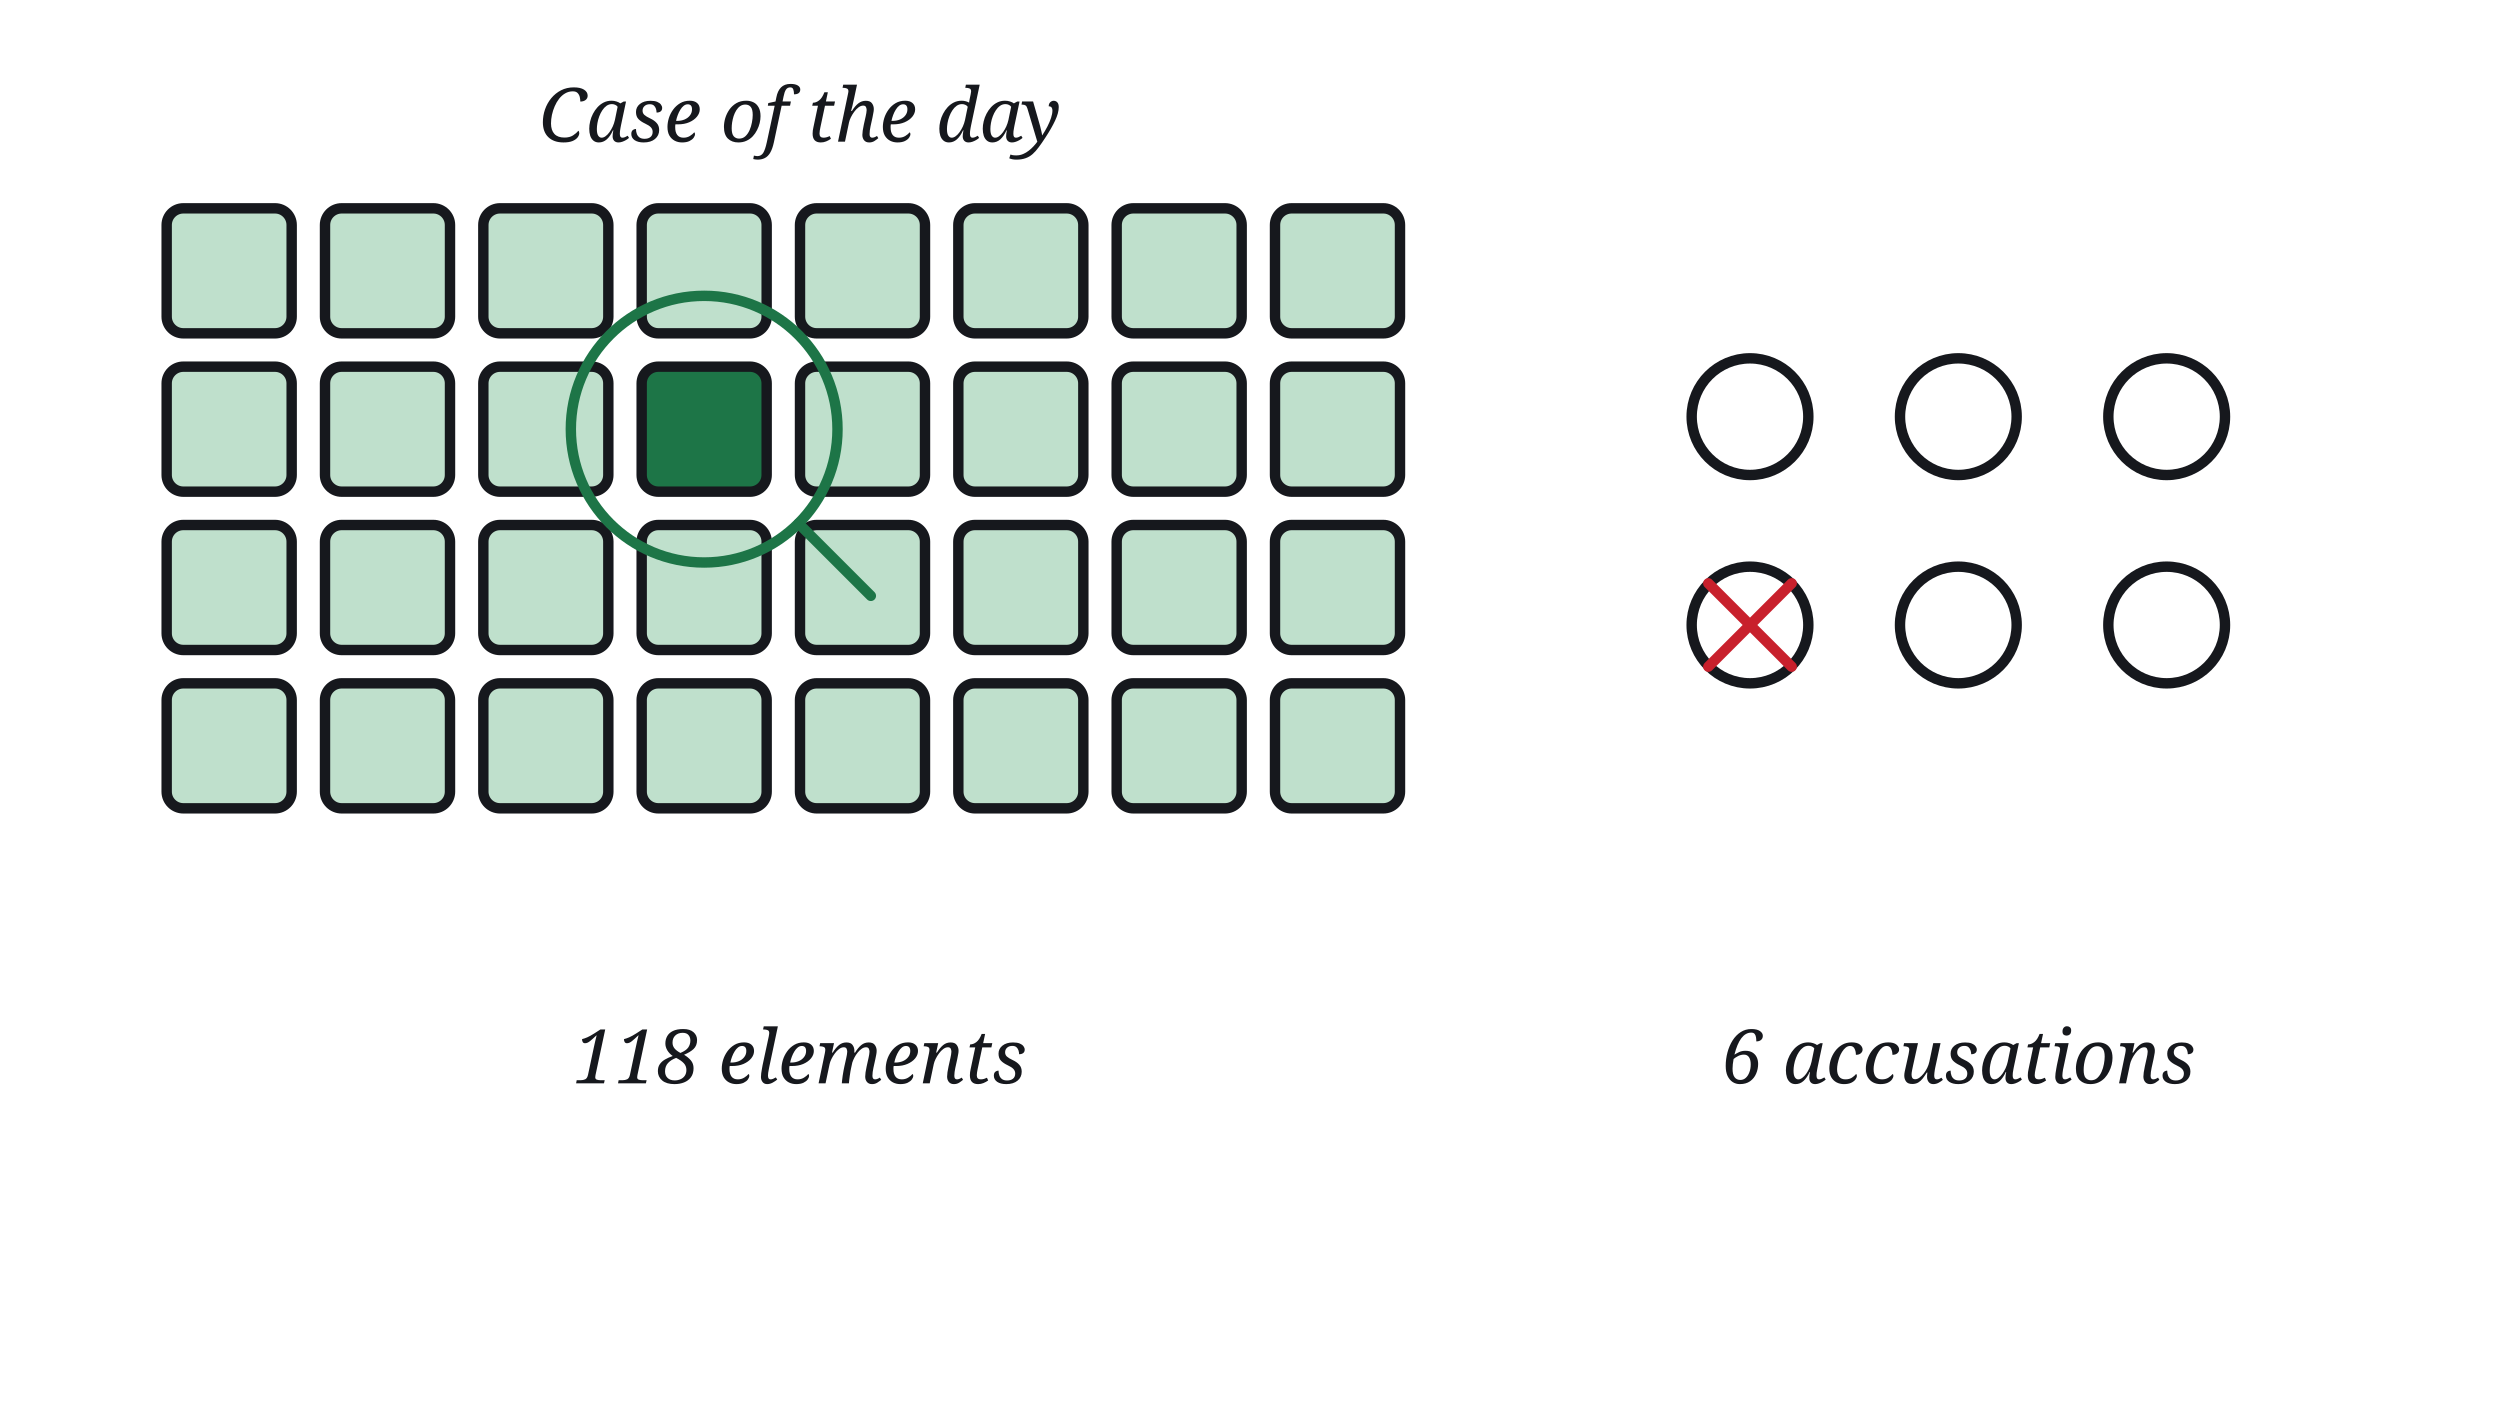
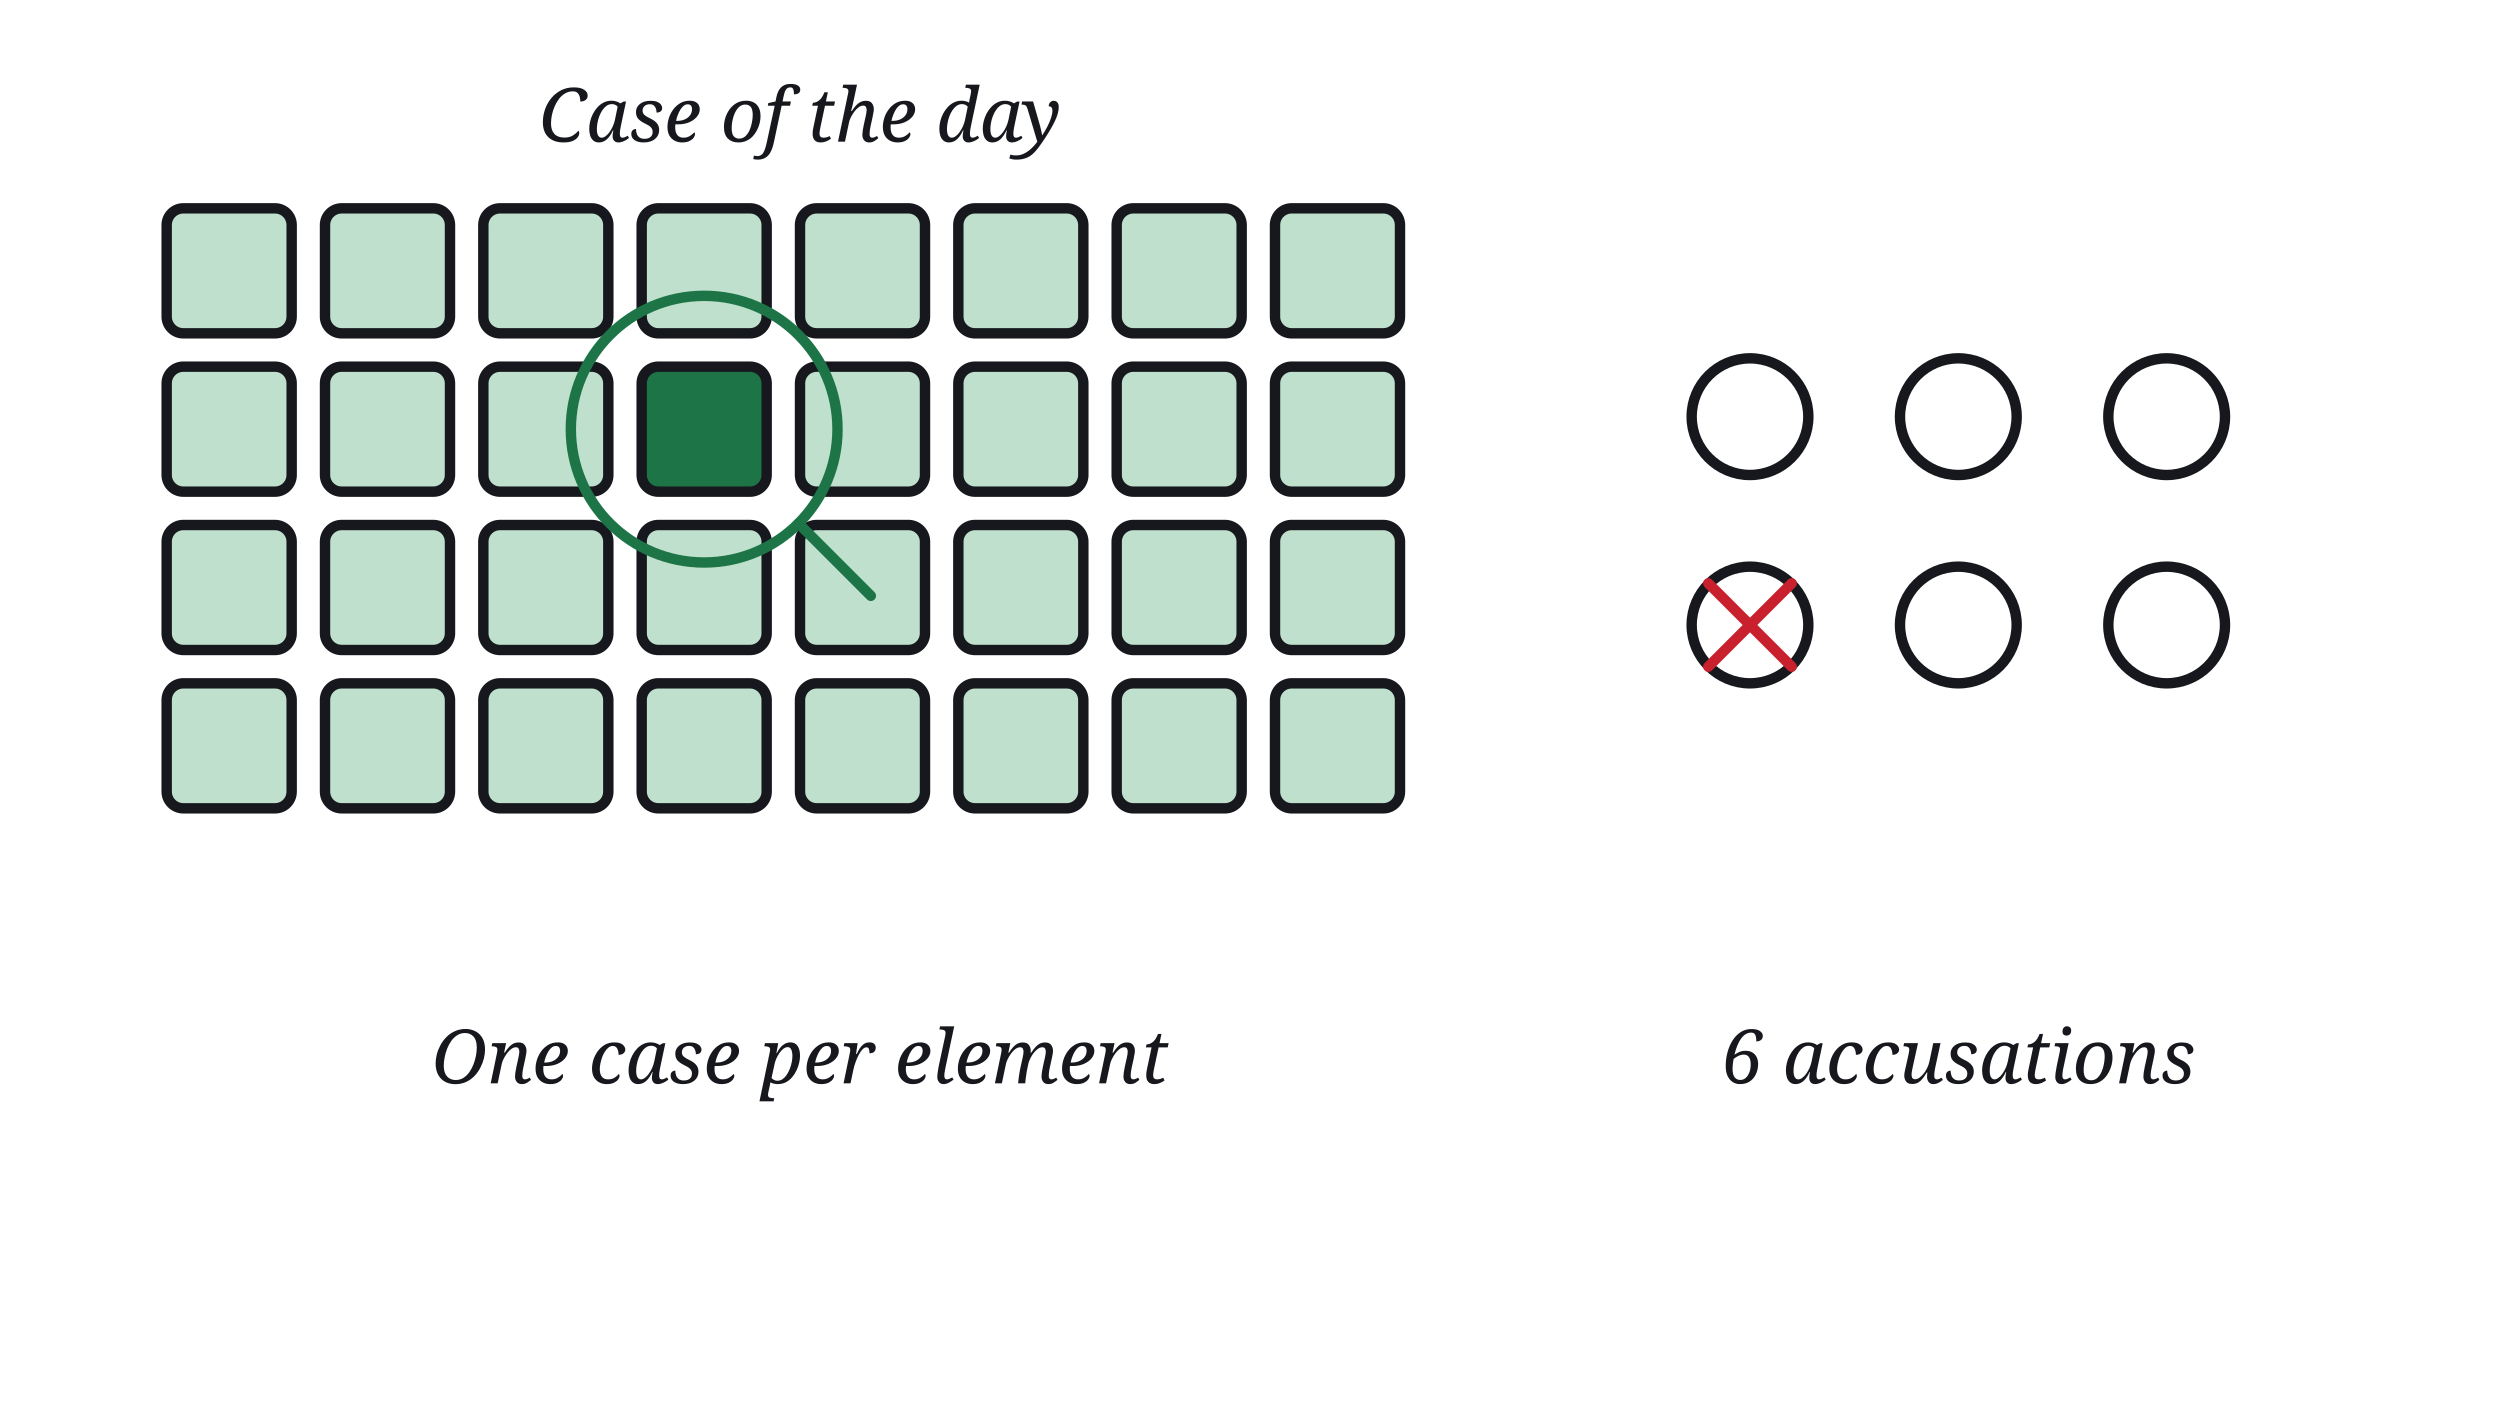
<svg xmlns="http://www.w3.org/2000/svg" class="ilu-d" viewBox="0 0 600 340">
  <style>svg.ilu-d{background:var(--sec-tinte,#e2f1e8)}.ilu-d .t{stroke: var(--ilu-tinta,#16181d); fill: none; stroke-width: 2.5; stroke-linecap: round; stroke-linejoin: round;}.ilu-d .a{stroke: var(--ilu-azul,#1d7547); fill: none; stroke-width: 2.5; stroke-linecap: round; stroke-linejoin: round;}.ilu-d .r{stroke: var(--ilu-rojo,#c8202c); fill: none; stroke-width: 2.5; stroke-linecap: round; stroke-linejoin: round;}.ilu-d .fa{fill: var(--ilu-relleno,#bfe0cc); stroke: none;}.ilu-d .ft{fill: var(--ilu-tinta,#16181d); stroke: none;}.ilu-d .fz{fill: var(--ilu-azul,#1d7547); stroke: none;}.ilu-d .lbl{fill: var(--ilu-tinta,#16181d); font-family: 'Newsreader', Georgia, serif; font-style: italic; font-size: 18px;}.ilu-d .num{fill: var(--ilu-tinta,#16181d); font-family: 'Newsreader', Georgia, serif; font-size: 34px; font-weight: 600;}.ilu-d .num-tres{font-size: 38px; font-weight: 700;}.ilu-d .nom-chatgpt{fill: var(--c-herramientas,#1c3faa);}.ilu-d .nom-vce{fill: var(--c-comunidad,#1d7547);}.ilu-d .nom-edumedia{fill: var(--c-multimedia,#a8206f);}.ilu-d .total{fill: var(--ilu-tinta,#16181d); font-family: 'Newsreader', Georgia, serif; font-size: 60px; font-weight: 700;}.ilu-d g.li2{stroke-width: 1.25;}.ilu-d g.li3{stroke-width: 0.833;}.ilu-d g.li4{stroke-width: 0.625;}</style>
  <text class="lbl" x="192" y="34" text-anchor="middle">Case of the day</text>
  <rect class="fa" x="40" y="50" width="30" height="30" rx="4" />
  <rect class="t" x="40" y="50" width="30" height="30" rx="4" />
  <rect class="fa" x="78" y="50" width="30" height="30" rx="4" />
  <rect class="t" x="78" y="50" width="30" height="30" rx="4" />
  <rect class="fa" x="116" y="50" width="30" height="30" rx="4" />
  <rect class="t" x="116" y="50" width="30" height="30" rx="4" />
  <rect class="fa" x="154" y="50" width="30" height="30" rx="4" />
  <rect class="t" x="154" y="50" width="30" height="30" rx="4" />
  <rect class="fa" x="192" y="50" width="30" height="30" rx="4" />
  <rect class="t" x="192" y="50" width="30" height="30" rx="4" />
  <rect class="fa" x="230" y="50" width="30" height="30" rx="4" />
  <rect class="t" x="230" y="50" width="30" height="30" rx="4" />
  <rect class="fa" x="268" y="50" width="30" height="30" rx="4" />
  <rect class="t" x="268" y="50" width="30" height="30" rx="4" />
  <rect class="fa" x="306" y="50" width="30" height="30" rx="4" />
  <rect class="t" x="306" y="50" width="30" height="30" rx="4" />
  <rect class="fa" x="40" y="88" width="30" height="30" rx="4" />
  <rect class="t" x="40" y="88" width="30" height="30" rx="4" />
  <rect class="fa" x="78" y="88" width="30" height="30" rx="4" />
  <rect class="t" x="78" y="88" width="30" height="30" rx="4" />
  <rect class="fa" x="116" y="88" width="30" height="30" rx="4" />
  <rect class="t" x="116" y="88" width="30" height="30" rx="4" />
  <rect class="fz" x="154" y="88" width="30" height="30" rx="4" />
  <rect class="t" x="154" y="88" width="30" height="30" rx="4" />
  <rect class="fa" x="192" y="88" width="30" height="30" rx="4" />
  <rect class="t" x="192" y="88" width="30" height="30" rx="4" />
  <rect class="fa" x="230" y="88" width="30" height="30" rx="4" />
  <rect class="t" x="230" y="88" width="30" height="30" rx="4" />
  <rect class="fa" x="268" y="88" width="30" height="30" rx="4" />
  <rect class="t" x="268" y="88" width="30" height="30" rx="4" />
  <rect class="fa" x="306" y="88" width="30" height="30" rx="4" />
  <rect class="t" x="306" y="88" width="30" height="30" rx="4" />
  <rect class="fa" x="40" y="126" width="30" height="30" rx="4" />
  <rect class="t" x="40" y="126" width="30" height="30" rx="4" />
  <rect class="fa" x="78" y="126" width="30" height="30" rx="4" />
  <rect class="t" x="78" y="126" width="30" height="30" rx="4" />
  <rect class="fa" x="116" y="126" width="30" height="30" rx="4" />
  <rect class="t" x="116" y="126" width="30" height="30" rx="4" />
  <rect class="fa" x="154" y="126" width="30" height="30" rx="4" />
  <rect class="t" x="154" y="126" width="30" height="30" rx="4" />
  <rect class="fa" x="192" y="126" width="30" height="30" rx="4" />
  <rect class="t" x="192" y="126" width="30" height="30" rx="4" />
  <rect class="fa" x="230" y="126" width="30" height="30" rx="4" />
  <rect class="t" x="230" y="126" width="30" height="30" rx="4" />
  <rect class="fa" x="268" y="126" width="30" height="30" rx="4" />
  <rect class="t" x="268" y="126" width="30" height="30" rx="4" />
  <rect class="fa" x="306" y="126" width="30" height="30" rx="4" />
  <rect class="t" x="306" y="126" width="30" height="30" rx="4" />
  <rect class="fa" x="40" y="164" width="30" height="30" rx="4" />
  <rect class="t" x="40" y="164" width="30" height="30" rx="4" />
  <rect class="fa" x="78" y="164" width="30" height="30" rx="4" />
  <rect class="t" x="78" y="164" width="30" height="30" rx="4" />
  <rect class="fa" x="116" y="164" width="30" height="30" rx="4" />
  <rect class="t" x="116" y="164" width="30" height="30" rx="4" />
  <rect class="fa" x="154" y="164" width="30" height="30" rx="4" />
  <rect class="t" x="154" y="164" width="30" height="30" rx="4" />
  <rect class="fa" x="192" y="164" width="30" height="30" rx="4" />
  <rect class="t" x="192" y="164" width="30" height="30" rx="4" />
  <rect class="fa" x="230" y="164" width="30" height="30" rx="4" />
  <rect class="t" x="230" y="164" width="30" height="30" rx="4" />
  <rect class="fa" x="268" y="164" width="30" height="30" rx="4" />
  <rect class="t" x="268" y="164" width="30" height="30" rx="4" />
  <rect class="fa" x="306" y="164" width="30" height="30" rx="4" />
  <rect class="t" x="306" y="164" width="30" height="30" rx="4" />
  <g class="a li4" transform="translate(125 59) scale(4)">
    <path d="m21 21-4.34-4.34" />
    <circle cx="11" cy="11" r="8" />
  </g>
-   <text class="lbl" x="192" y="260" text-anchor="middle">118 elements</text>
+   <text class="lbl" x="192" y="260" text-anchor="middle">One case per element</text>
  <circle class="t" cx="420" cy="100" r="14" />
  <circle class="t" cx="470" cy="100" r="14" />
  <circle class="t" cx="520" cy="100" r="14" />
  <circle class="t" cx="420" cy="150" r="14" />
  <circle class="t" cx="470" cy="150" r="14" />
  <circle class="t" cx="520" cy="150" r="14" />
  <path class="r" d="M410 140 L430 160 M430 140 L410 160" />
  <text class="lbl" x="470" y="260" text-anchor="middle">6 accusations</text>
</svg>
